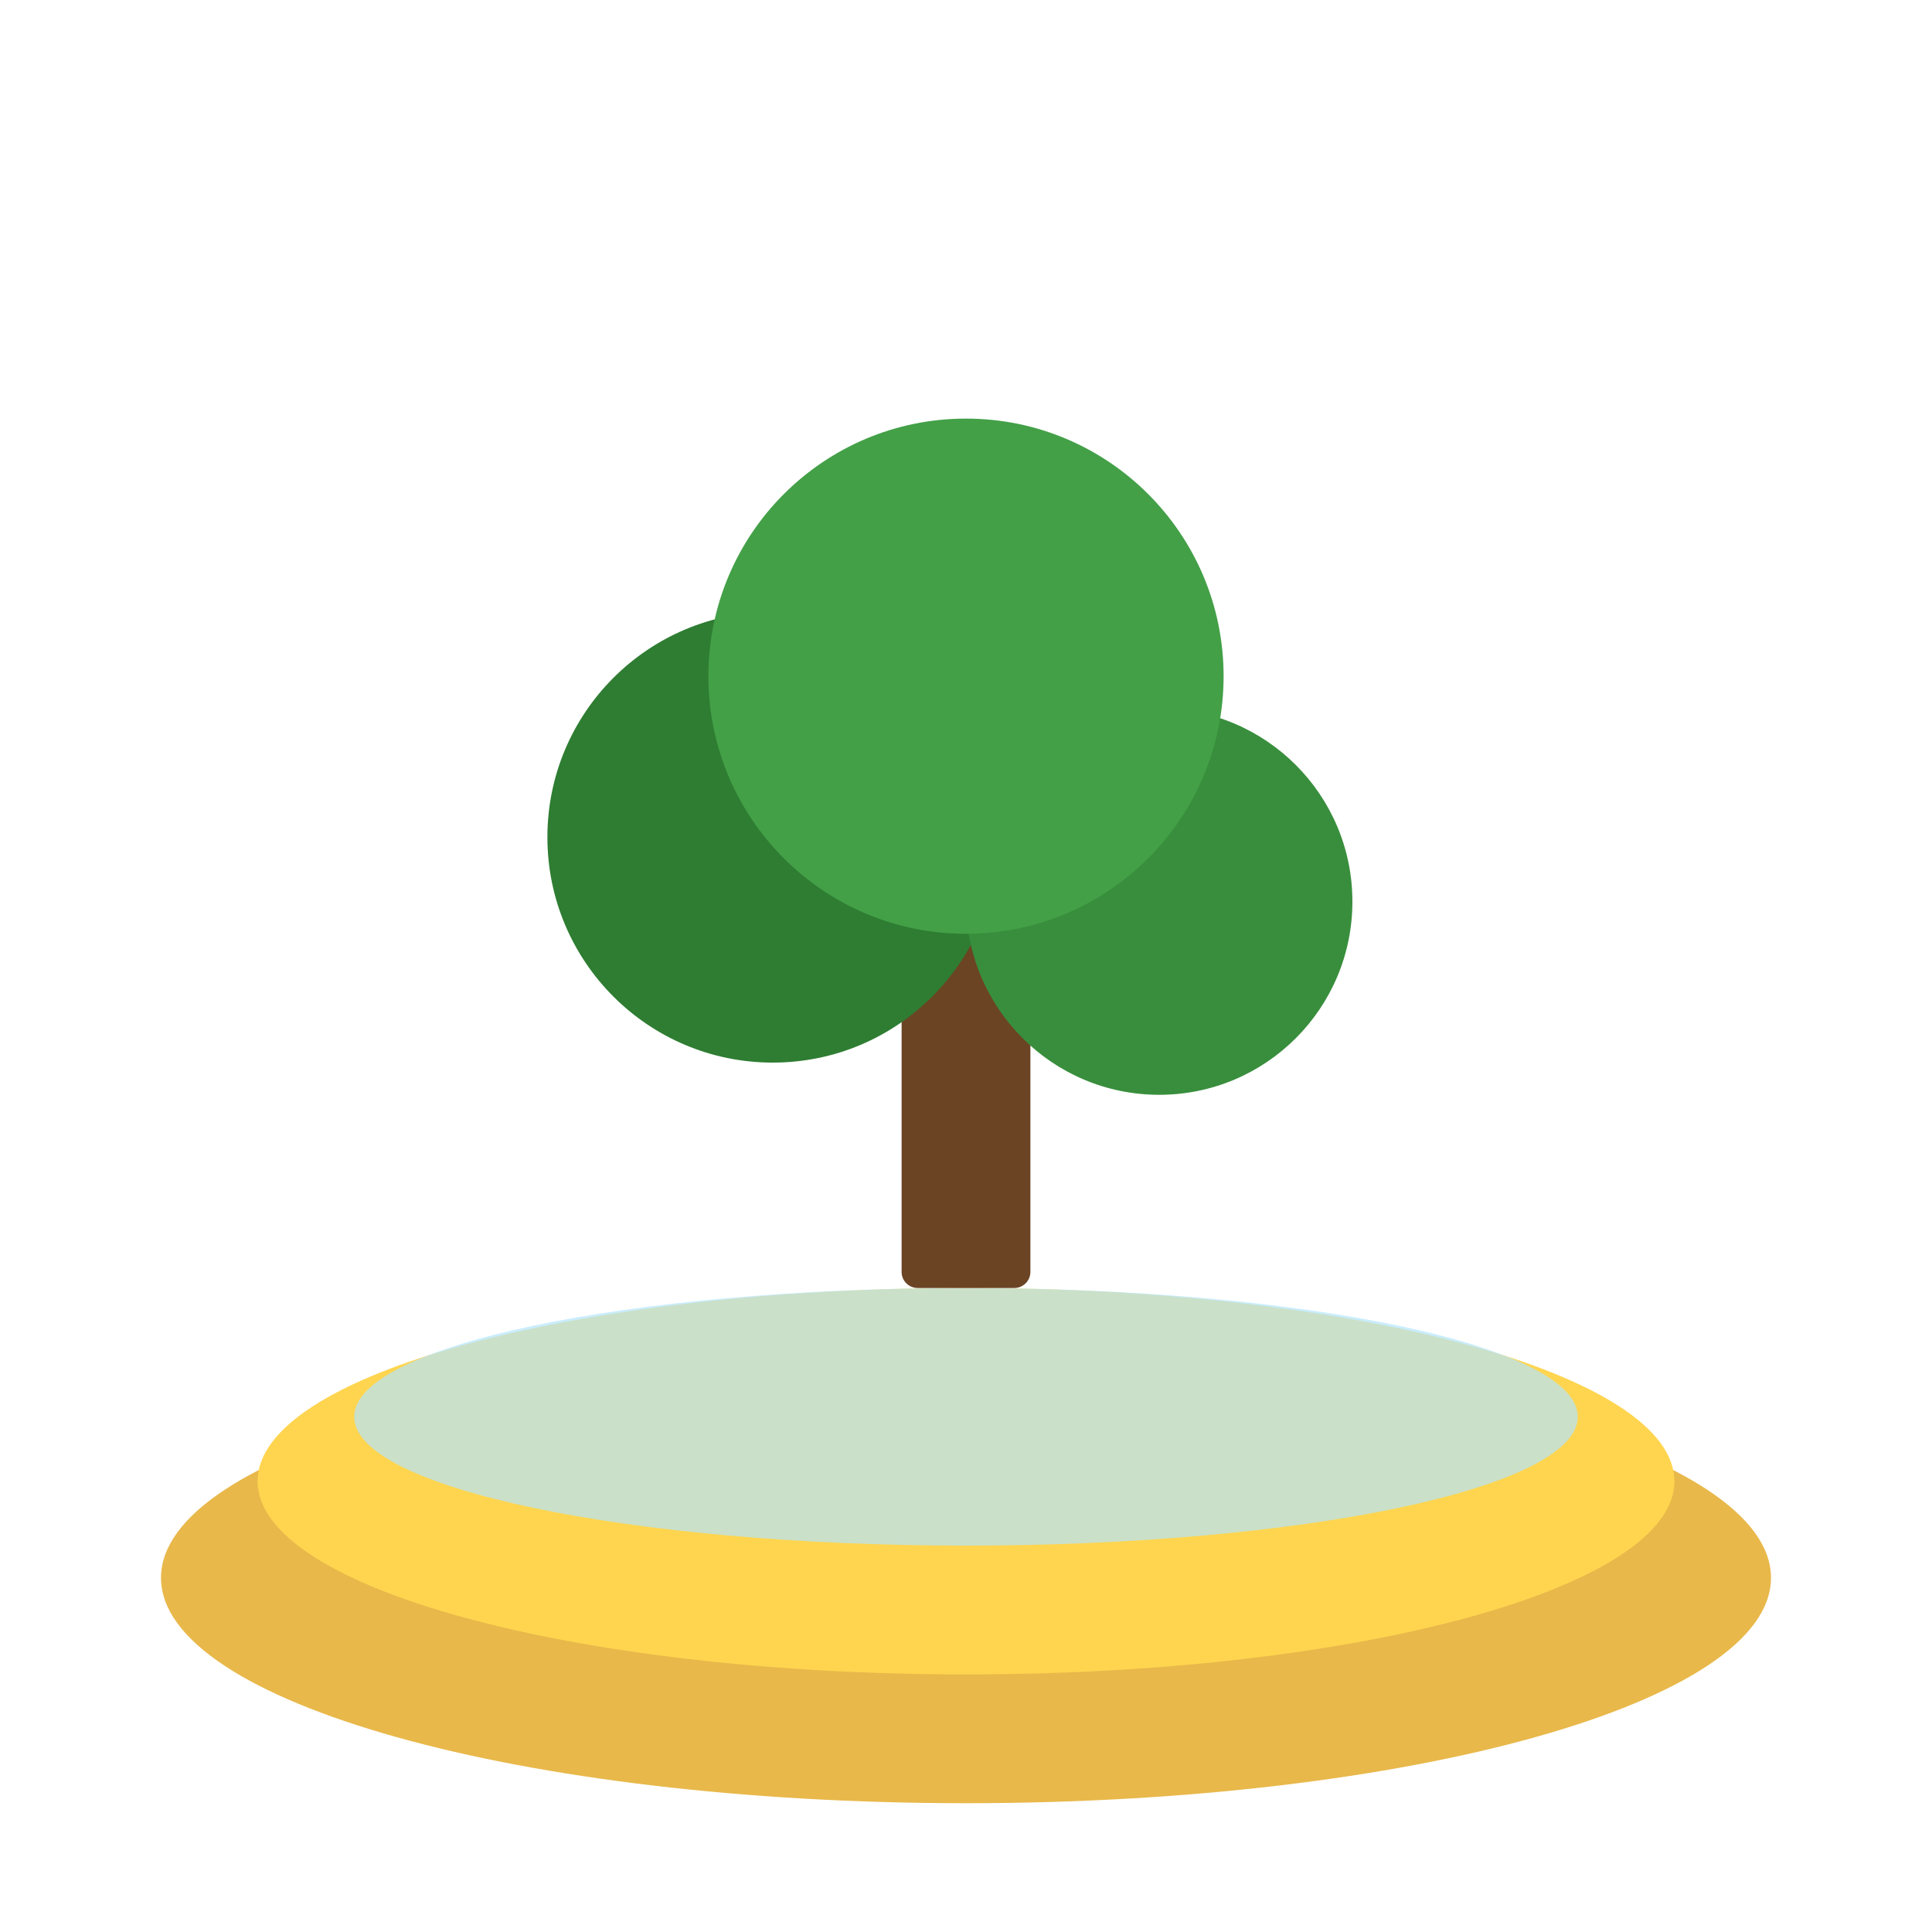
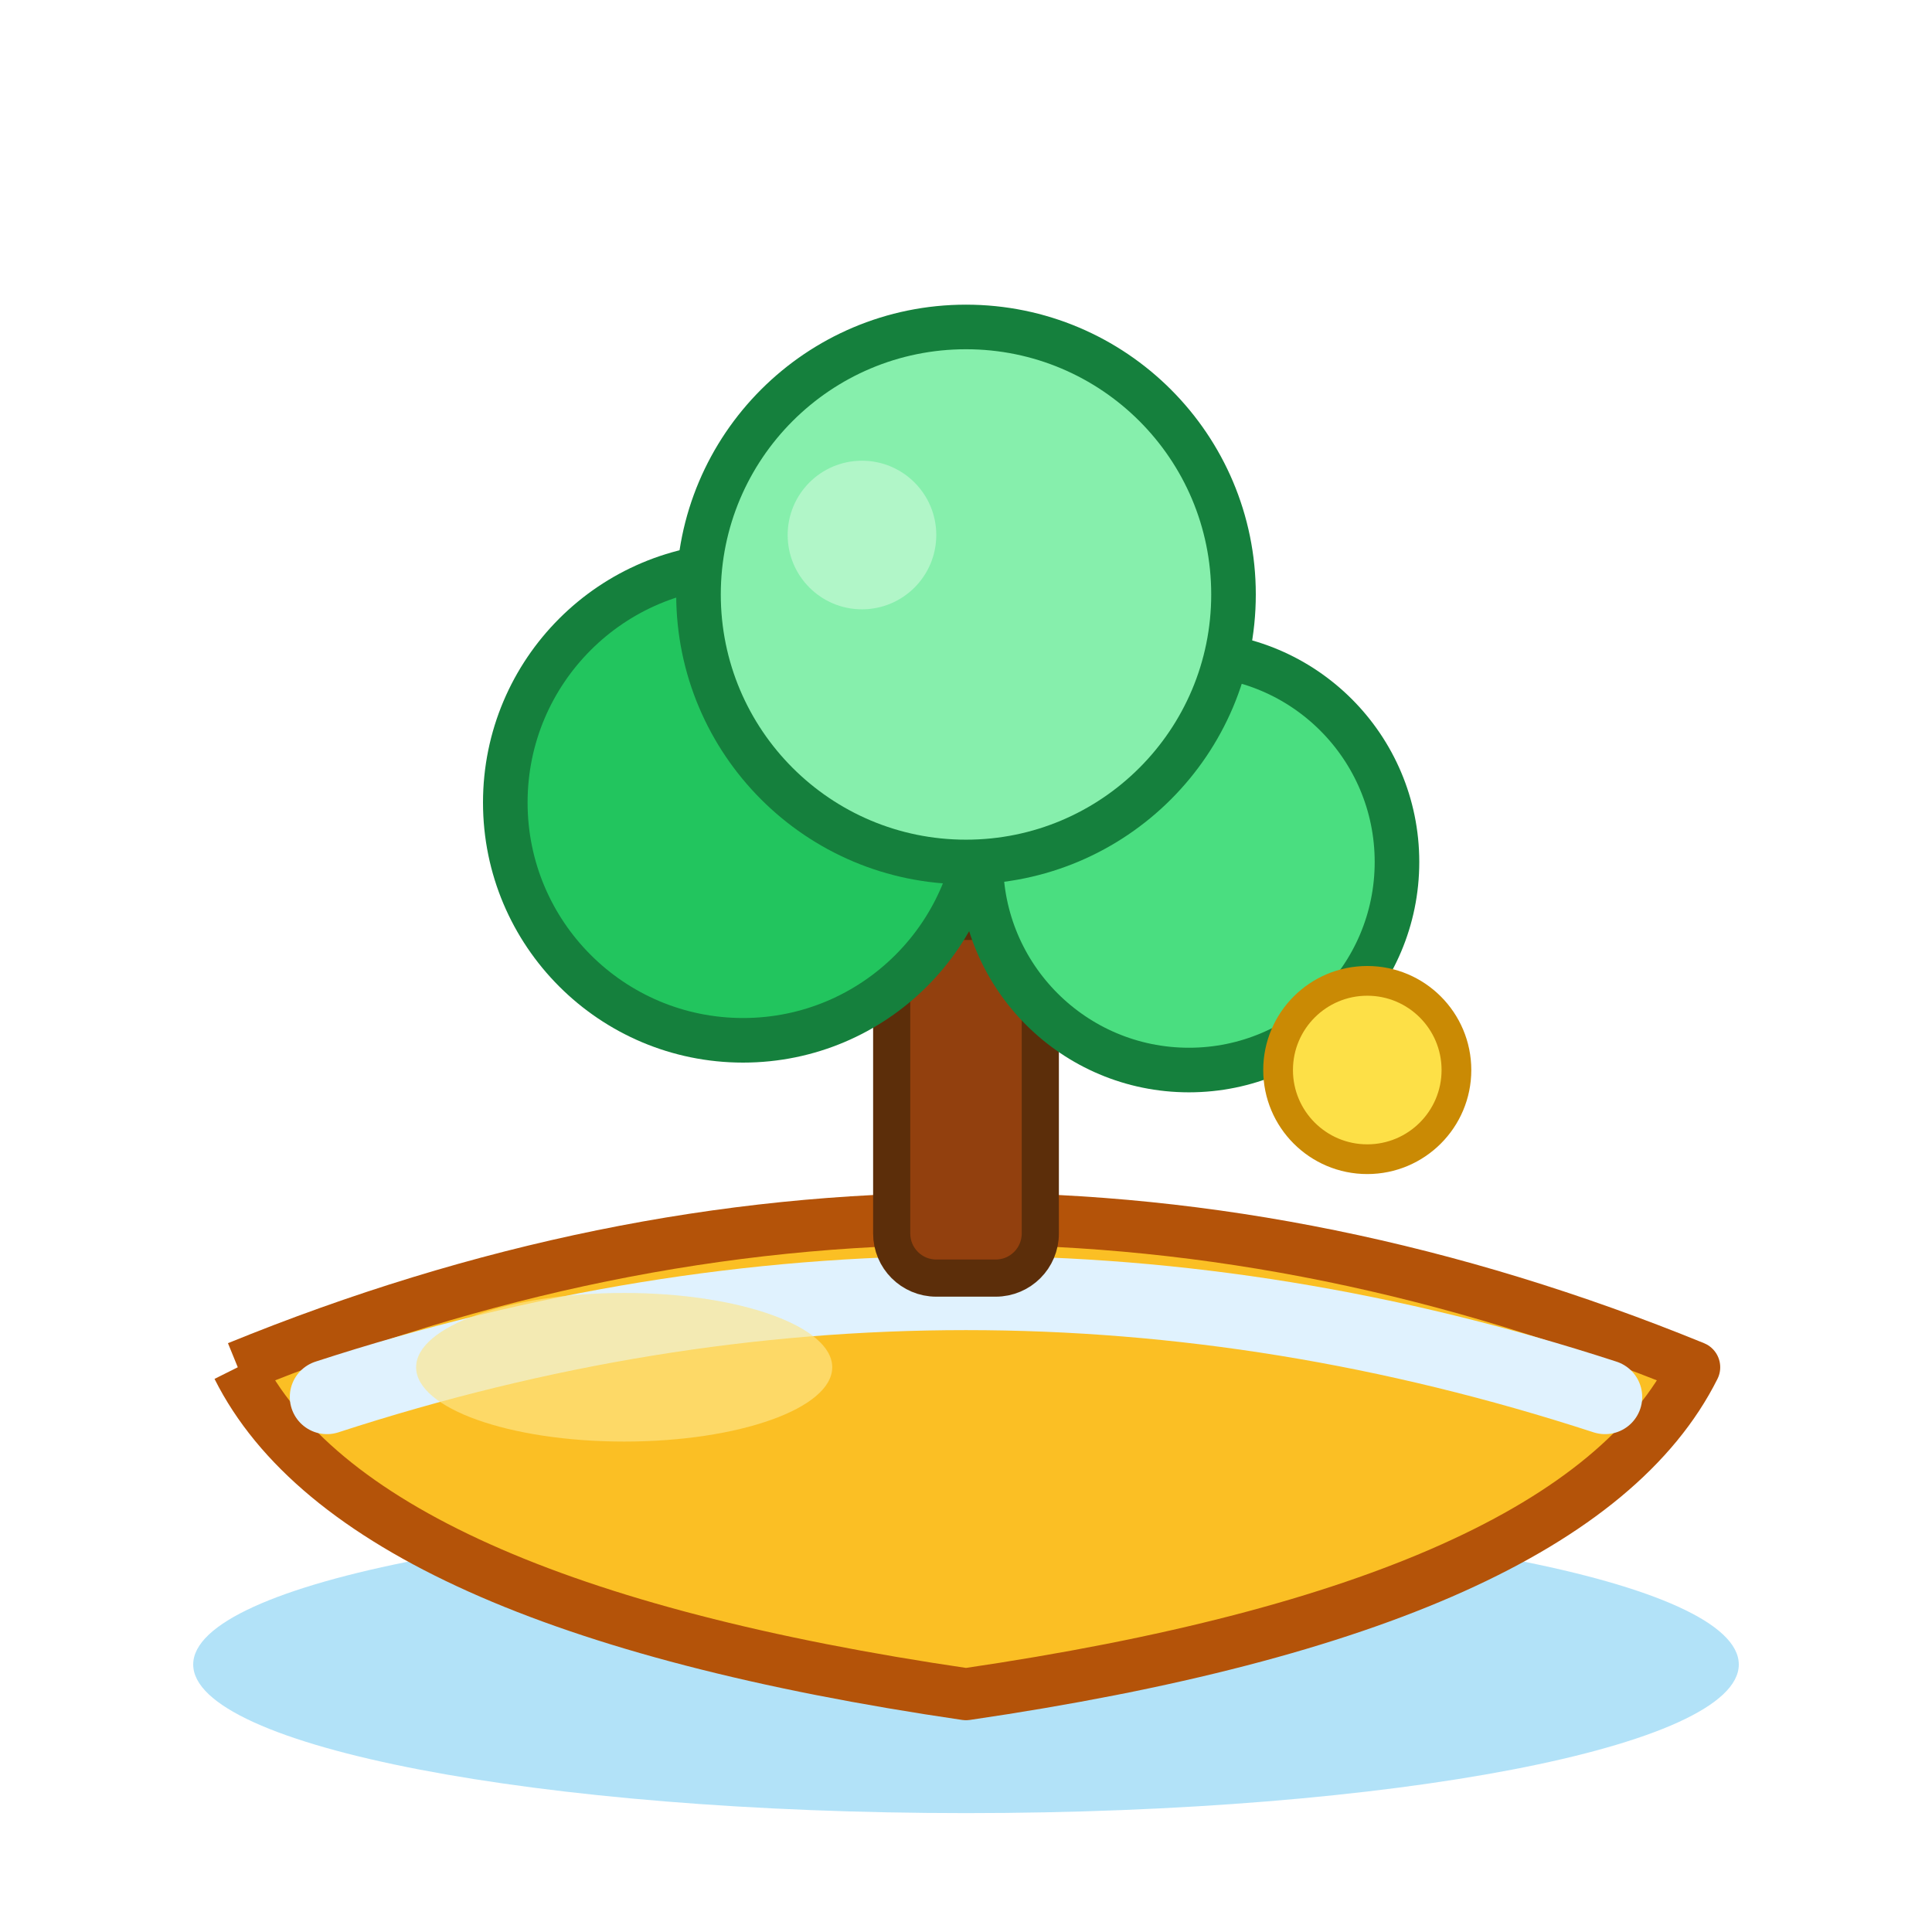
- <svg xmlns="http://www.w3.org/2000/svg" viewBox="0 0 120 120">
-   <ellipse cx="60" cy="98" rx="50" ry="14" fill="#E8B84A" />
-   <ellipse cx="60" cy="92" rx="44" ry="12" fill="#FFD54F" />
-   <ellipse cx="60" cy="88" rx="38" ry="8" fill="#B3E5FC" opacity="0.7" />
-   <rect x="56" y="58" width="8" height="22" fill="#6B4423" rx="1" />
-   <circle cx="48" cy="52" r="14" fill="#2E7D32" />
-   <circle cx="72" cy="56" r="12" fill="#388E3C" />
-   <circle cx="60" cy="42" r="16" fill="#43A047" />
+ <svg xmlns="http://www.w3.org/2000/svg" viewBox="0 0 130 130">
+   <ellipse cx="65" cy="112" rx="52" ry="10" fill="#0EA5E9" opacity="0.32" />
+   <path d="M16 92 Q65 72 114 92 Q106 108 65 114 Q24 108 16 92" fill="#FBBF24" stroke="#B45309" stroke-width="3.5" stroke-linejoin="round" />
+   <path d="M22 94 Q65 80 108 94" fill="none" stroke="#E0F2FE" stroke-width="5" stroke-linecap="round" />
+   <ellipse cx="42" cy="92" rx="14" ry="5" fill="#FDE68A" opacity="0.65" />
+   <rect x="60" y="62" width="10" height="24" rx="3" fill="#92400E" stroke="#5C2E0A" stroke-width="2.5" />
+   <circle cx="50" cy="54" r="16" fill="#22C55E" stroke="#15803D" stroke-width="3" />
+   <circle cx="80" cy="58" r="14" fill="#4ADE80" stroke="#15803D" stroke-width="3" />
+   <circle cx="65" cy="40" r="18" fill="#86EFAC" stroke="#15803D" stroke-width="3" />
+   <circle cx="58" cy="36" r="5" fill="#BBF7D0" opacity="0.8" />
+   <circle cx="92" cy="72" r="6" fill="#FDE047" stroke="#CA8A04" stroke-width="2" />
</svg>
